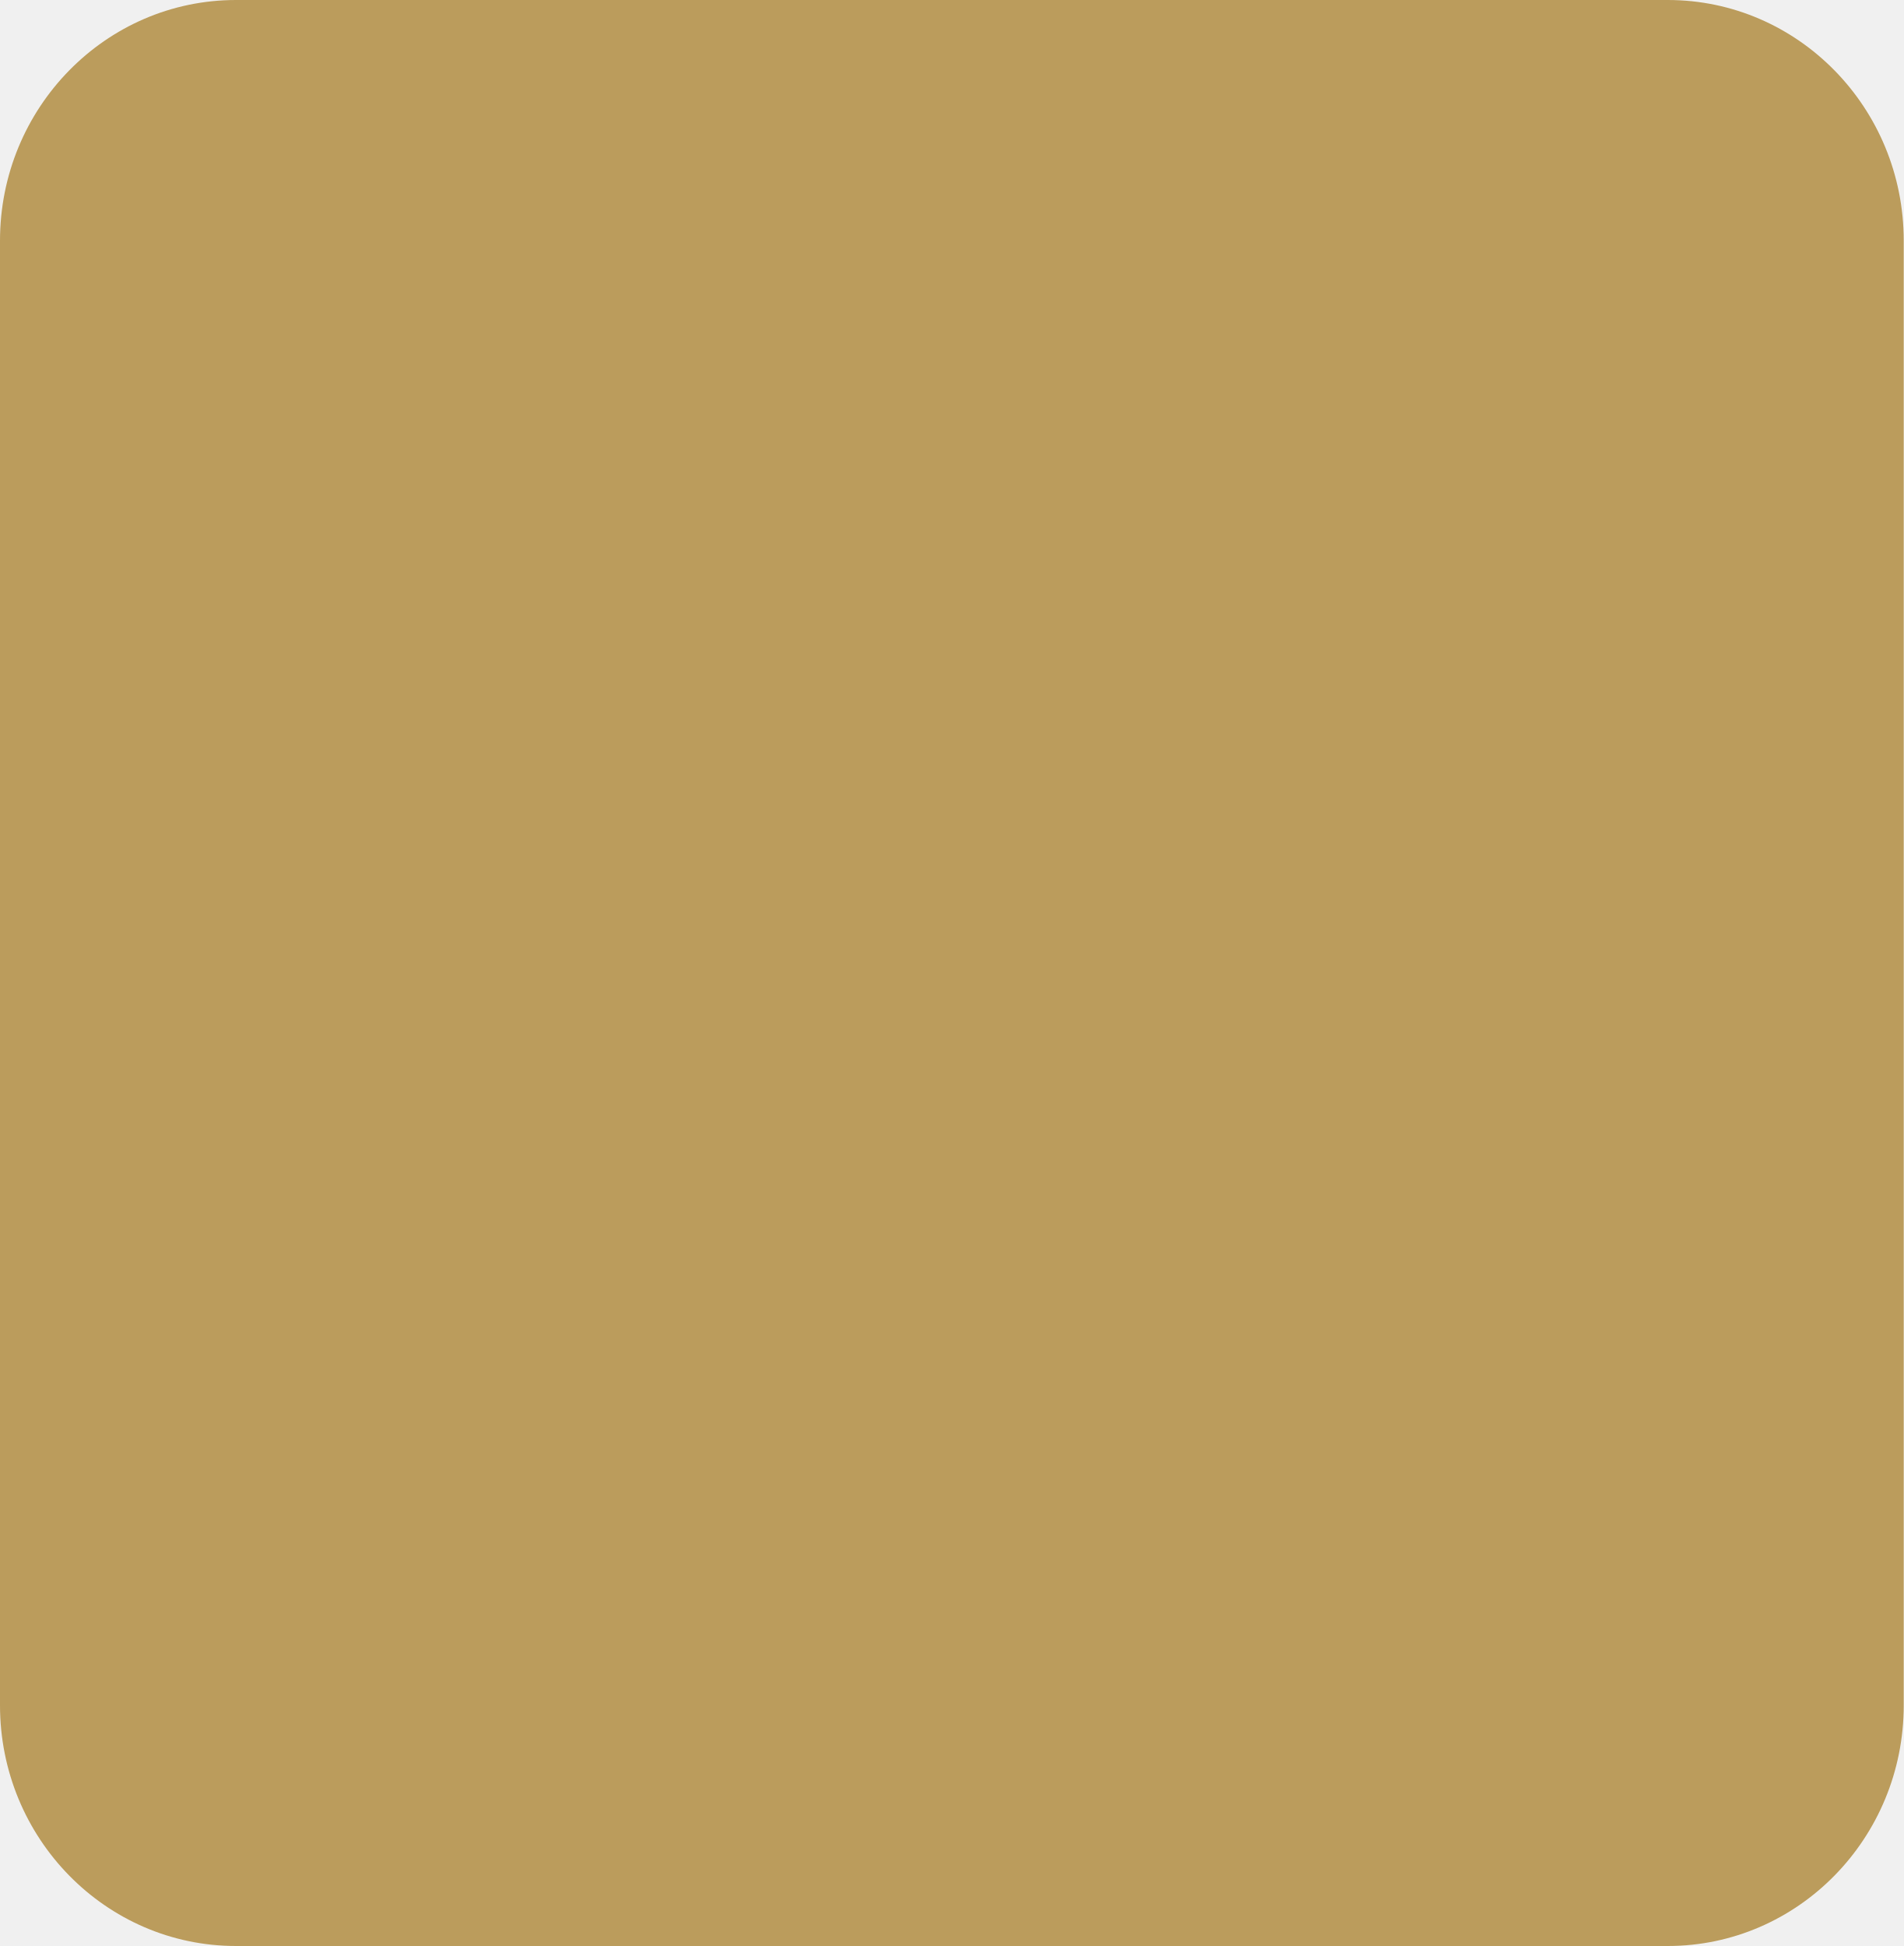
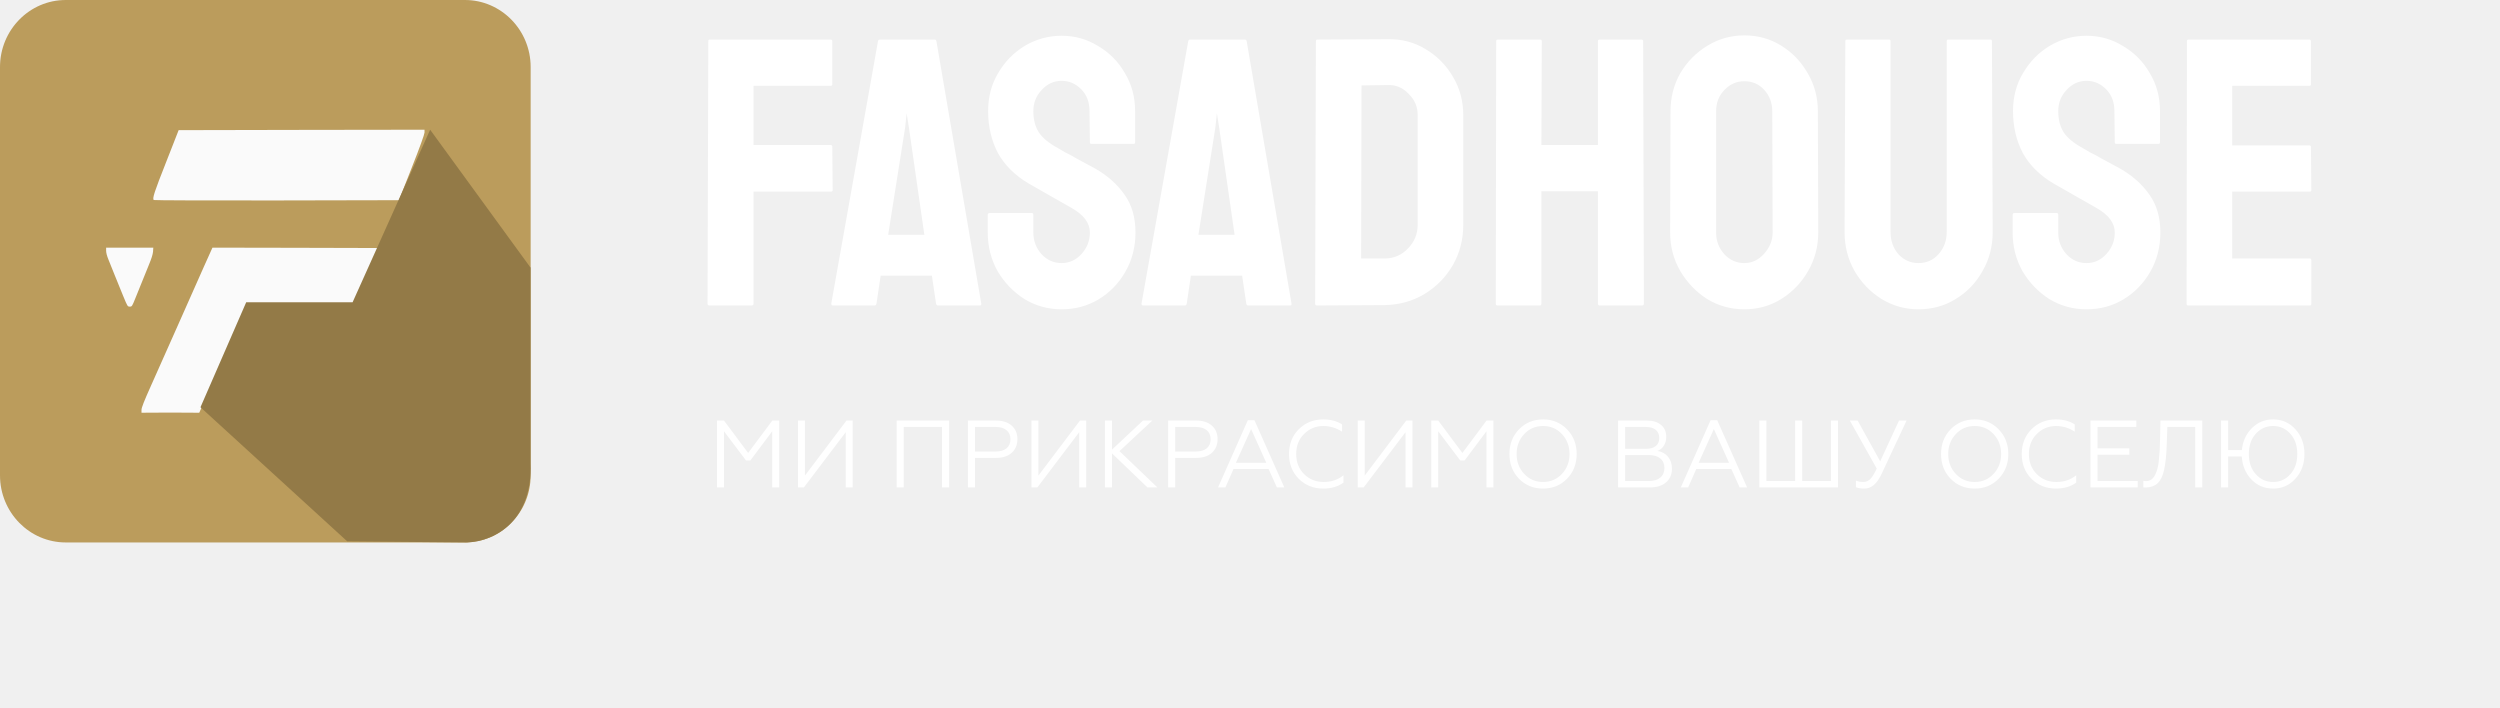
- <svg xmlns="http://www.w3.org/2000/svg" width="45" height="46" viewBox="0 0 45 46" fill="none">
+ <svg xmlns="http://www.w3.org/2000/svg" width="212" height="60" viewBox="0 0 212 60" fill="none">
  <path d="M39.422 0H5.579C2.498 0 0 2.548 0 5.691V40.309C0 43.452 2.498 46 5.579 46H39.422C42.502 46 45 43.452 45 40.309V5.691C45 2.548 42.502 0 39.422 0Z" fill="#BB9C5C" />
+   <path d="M12 34.755C12 34.575 12.208 34.035 12.802 32.713C13.242 31.73 14.264 29.431 15.072 27.614C15.88 25.797 16.871 23.562 17.275 22.65L18.016 21L24.999 21.013L31.981 21.032L32 21.225C32.012 21.366 31.724 22.072 30.953 23.793L29.894 26.169L25.341 26.201L20.788 26.233L18.848 30.6L16.896 35L14.46 34.986L12 34.999V34.755Z" fill="#FAFAFA" />
+   <path d="M10.459 25.132C10.259 24.651 9.94 23.855 9.741 23.368C9.547 22.882 9.302 22.27 9.194 22.007C9.074 21.711 9 21.441 9 21.27V21H11H13L12.977 21.349C12.954 21.579 12.846 21.928 12.63 22.448C12.305 23.23 11.963 24.079 11.479 25.29C11.199 25.987 11.188 26 11.006 26C10.818 26 10.812 25.987 10.459 25.132Z" fill="#FAFAFA" />
+   <path d="M13.035 16.961C12.91 16.82 13.085 16.285 14.073 13.784L15.149 11.037L25.577 11.015L36 11V11.238C35.994 11.393 35.606 12.477 34.912 14.229L33.83 16.976L23.452 16.998C17.743 17.006 13.054 16.991 13.035 16.961Z" fill="#FAFAFA" />
+   <path d="M29.9 25.632L36.476 11L44.992 22.698V39.295C45.175 43.988 42.152 45.904 39.586 46L29.442 45.904L17 34.534L20.878 25.632H29.9Z" fill="#937A47" />
+   <path d="M61.393 41.333H60.802V35.663H61.393L63.443 38.409L65.492 35.663H66.075V41.333H65.484V36.571L63.629 39.049H63.264L61.393 36.571V41.333ZM68.17 41.333H67.668V35.663H68.259V40.329L71.783 35.663H72.309V41.333H71.718V36.651L68.17 41.333ZM76.636 41.333H76.037V35.663H80.484V41.333H79.884V36.206H76.636V41.333ZM82.68 41.333H82.08V35.663H84.462C85.023 35.663 85.466 35.806 85.79 36.093C86.114 36.379 86.276 36.76 86.276 37.235C86.276 37.721 86.114 38.109 85.79 38.401C85.466 38.687 85.023 38.83 84.462 38.83H82.68V41.333ZM82.68 36.206V38.288H84.421C84.821 38.288 85.131 38.199 85.353 38.02C85.574 37.837 85.685 37.58 85.685 37.251C85.685 36.916 85.574 36.66 85.353 36.481C85.137 36.298 84.826 36.206 84.421 36.206H82.68ZM87.969 41.333H87.467V35.663H88.058V40.329L91.582 35.663H92.108V41.333H91.517V36.651L87.969 41.333ZM93.7 35.663H94.3V38.126L96.924 35.663H97.718L94.931 38.255L98.147 41.333H97.305L94.3 38.45V41.333H93.7V35.663ZM99.655 41.333H99.055V35.663H101.437C101.998 35.663 102.441 35.806 102.765 36.093C103.089 36.379 103.251 36.76 103.251 37.235C103.251 37.721 103.089 38.109 102.765 38.401C102.441 38.687 101.998 38.83 101.437 38.83H99.655V41.333ZM99.655 36.206V38.288H101.396C101.796 38.288 102.106 38.199 102.328 38.02C102.549 37.837 102.66 37.58 102.66 37.251C102.66 36.916 102.549 36.66 102.328 36.481C102.112 36.298 101.801 36.206 101.396 36.206H99.655ZM103.914 41.333H103.29L105.817 35.631H106.376L108.911 41.333H108.28L107.575 39.77H104.602L103.914 41.333ZM106.093 36.384L104.805 39.243H107.381L106.093 36.384ZM112.217 41.431C111.391 41.431 110.697 41.155 110.136 40.604C109.585 40.053 109.309 39.352 109.309 38.498C109.309 37.651 109.585 36.951 110.136 36.4C110.692 35.844 111.386 35.566 112.217 35.566C112.833 35.566 113.362 35.706 113.805 35.987V36.603C113.308 36.284 112.782 36.125 112.225 36.125C111.577 36.125 111.029 36.352 110.581 36.805C110.138 37.248 109.917 37.812 109.917 38.498C109.917 39.19 110.138 39.757 110.581 40.199C111.029 40.648 111.583 40.872 112.242 40.872C112.9 40.872 113.462 40.683 113.926 40.305V40.928C113.462 41.263 112.892 41.431 112.217 41.431ZM115.639 41.333H115.137V35.663H115.728V40.329L119.252 35.663H119.778V41.333H119.187V36.651L115.639 41.333ZM121.961 41.333H121.37V35.663H121.961L124.011 38.409L126.06 35.663H126.643V41.333H126.052V36.571L124.197 39.049H123.832L121.961 36.571V41.333ZM128.811 36.408C129.356 35.847 130.037 35.566 130.852 35.566C131.662 35.566 132.34 35.847 132.885 36.408C133.431 36.97 133.703 37.667 133.703 38.498C133.703 39.335 133.431 40.035 132.885 40.596C132.345 41.152 131.668 41.431 130.852 41.431C130.031 41.431 129.351 41.152 128.811 40.596C128.271 40.04 128.001 39.341 128.001 38.498C128.001 37.661 128.271 36.965 128.811 36.408ZM129.257 40.191C129.683 40.645 130.215 40.872 130.852 40.872C131.489 40.872 132.021 40.645 132.448 40.191C132.88 39.732 133.096 39.168 133.096 38.498C133.096 37.829 132.88 37.264 132.448 36.805C132.021 36.352 131.489 36.125 130.852 36.125C130.215 36.125 129.683 36.352 129.257 36.805C128.825 37.264 128.609 37.829 128.609 38.498C128.609 39.168 128.825 39.732 129.257 40.191ZM139.919 41.333H137.214V35.663H139.668C140.171 35.663 140.567 35.788 140.859 36.036C141.151 36.279 141.296 36.614 141.296 37.04C141.296 37.332 141.229 37.583 141.094 37.794C140.964 38.004 140.783 38.153 140.551 38.239C140.929 38.298 141.229 38.463 141.45 38.733C141.672 39.003 141.782 39.343 141.782 39.754C141.782 40.234 141.615 40.618 141.28 40.904C140.945 41.19 140.492 41.333 139.919 41.333ZM137.813 38.587V40.791H139.814C140.235 40.791 140.562 40.693 140.794 40.499C141.026 40.305 141.143 40.032 141.143 39.681C141.143 39.335 141.026 39.068 140.794 38.879C140.562 38.685 140.235 38.587 139.814 38.587H137.813ZM137.813 36.206V38.061H139.571C139.933 38.061 140.211 37.983 140.405 37.826C140.605 37.669 140.705 37.443 140.705 37.146C140.705 36.843 140.605 36.611 140.405 36.449C140.211 36.287 139.933 36.206 139.571 36.206H137.813ZM143.156 41.333H142.532L145.06 35.631H145.618L148.154 41.333H147.522L146.817 39.77H143.845L143.156 41.333ZM145.335 36.384L144.047 39.243H146.623L145.335 36.384ZM155.265 35.663H155.864V41.333H149.19V35.663H149.789V40.791H152.227V35.663H152.827V40.791H155.265V35.663ZM158.096 41.431C157.804 41.431 157.567 41.393 157.383 41.317V40.758C157.577 40.834 157.783 40.872 157.999 40.872C158.285 40.872 158.517 40.753 158.695 40.515C158.782 40.402 158.857 40.288 158.922 40.175C158.96 40.11 159.035 39.964 159.149 39.738L156.865 35.663H157.529L159.44 39.122L161.036 35.663H161.676L159.586 40.135C159.37 40.593 159.141 40.926 158.898 41.131C158.66 41.331 158.393 41.431 158.096 41.431ZM165.411 36.408C165.957 35.847 166.637 35.566 167.453 35.566C168.263 35.566 168.94 35.847 169.486 36.408C170.031 36.97 170.304 37.667 170.304 38.498C170.304 39.335 170.031 40.035 169.486 40.596C168.946 41.152 168.268 41.431 167.453 41.431C166.632 41.431 165.951 41.152 165.411 40.596C164.871 40.04 164.601 39.341 164.601 38.498C164.601 37.661 164.871 36.965 165.411 36.408ZM165.857 40.191C166.283 40.645 166.815 40.872 167.453 40.872C168.09 40.872 168.622 40.645 169.048 40.191C169.48 39.732 169.696 39.168 169.696 38.498C169.696 37.829 169.48 37.264 169.048 36.805C168.622 36.352 168.09 36.125 167.453 36.125C166.815 36.125 166.283 36.352 165.857 36.805C165.425 37.264 165.209 37.829 165.209 38.498C165.209 39.168 165.425 39.732 165.857 40.191ZM174.352 41.431C173.525 41.431 172.831 41.155 172.27 40.604C171.719 40.053 171.444 39.352 171.444 38.498C171.444 37.651 171.719 36.951 172.27 36.4C172.826 35.844 173.52 35.566 174.352 35.566C174.967 35.566 175.496 35.706 175.939 35.987V36.603C175.442 36.284 174.916 36.125 174.36 36.125C173.712 36.125 173.164 36.352 172.715 36.805C172.273 37.248 172.051 37.812 172.051 38.498C172.051 39.19 172.273 39.757 172.715 40.199C173.164 40.648 173.717 40.872 174.376 40.872C175.035 40.872 175.596 40.683 176.061 40.305V40.928C175.596 41.263 175.027 41.431 174.352 41.431ZM181.281 41.333H177.271V35.663H181.159V36.206H177.87V38.02H180.568V38.563H177.87V40.791H181.281V41.333ZM181.756 41.333V40.782C181.81 40.793 181.885 40.799 181.982 40.799C182.231 40.799 182.428 40.712 182.574 40.539C182.725 40.367 182.846 40.116 182.938 39.786C183.003 39.565 183.046 39.322 183.068 39.057C183.1 38.755 183.124 38.469 183.141 38.199C183.151 37.999 183.162 37.669 183.173 37.21L183.205 35.663H186.753V41.333H186.154V36.206H183.789L183.748 37.502C183.716 38.566 183.635 39.365 183.505 39.9C183.392 40.386 183.214 40.745 182.971 40.977C182.733 41.204 182.404 41.325 181.982 41.341C181.858 41.341 181.783 41.339 181.756 41.333ZM192.76 41.431C192.031 41.431 191.418 41.174 190.921 40.661C190.424 40.137 190.152 39.486 190.103 38.709H188.945V41.333H188.345V35.663H188.945V38.166H190.111C190.181 37.421 190.465 36.8 190.962 36.303C191.453 35.812 192.052 35.566 192.76 35.566C193.521 35.566 194.153 35.847 194.655 36.408C195.163 36.965 195.417 37.661 195.417 38.498C195.417 39.335 195.163 40.032 194.655 40.588C194.153 41.15 193.521 41.431 192.76 41.431ZM191.294 40.215C191.688 40.653 192.177 40.872 192.76 40.872C193.343 40.872 193.829 40.653 194.218 40.215C194.612 39.783 194.809 39.211 194.809 38.498C194.809 37.785 194.612 37.213 194.218 36.781C193.829 36.344 193.343 36.125 192.76 36.125C192.177 36.125 191.688 36.344 191.294 36.781C190.899 37.213 190.702 37.785 190.702 38.498C190.702 39.211 190.899 39.783 191.294 40.215Z" fill="white" />
+   <path d="M60.16 25.905C60.053 25.905 60 25.851 60 25.743L60.064 3.486C60.064 3.4 60.106 3.356 60.192 3.356H70.418C70.525 3.356 70.578 3.4 70.578 3.486V7.147C70.578 7.233 70.535 7.276 70.45 7.276H63.899V12.298H70.45C70.535 12.298 70.578 12.352 70.578 12.46L70.61 16.121C70.61 16.207 70.557 16.25 70.45 16.25H63.899V25.743C63.899 25.851 63.846 25.905 63.739 25.905H60.16ZM70.492 25.743L74.455 3.486C74.476 3.4 74.529 3.356 74.614 3.356H79.248C79.334 3.356 79.387 3.4 79.408 3.486L83.211 25.743C83.232 25.851 83.19 25.905 83.083 25.905H79.536C79.451 25.905 79.397 25.851 79.376 25.743L79.025 23.378H74.678L74.327 25.743C74.305 25.851 74.252 25.905 74.167 25.905H70.62C70.534 25.905 70.492 25.851 70.492 25.743ZM75.317 19.912H78.385L77.075 10.808L76.883 9.609L76.756 10.808L75.317 19.912ZM90.025 26.229C88.875 26.229 87.82 25.938 86.861 25.354C85.924 24.75 85.168 23.961 84.592 22.989C84.038 21.996 83.761 20.905 83.761 19.717V18.227C83.761 18.119 83.815 18.065 83.921 18.065H87.501C87.586 18.065 87.628 18.119 87.628 18.227V19.717C87.628 20.43 87.863 21.046 88.331 21.564C88.8 22.061 89.365 22.309 90.025 22.309C90.686 22.309 91.25 22.05 91.719 21.531C92.188 21.013 92.422 20.408 92.422 19.717C92.422 18.918 91.911 18.227 90.888 17.644C90.547 17.449 90.014 17.147 89.29 16.736C88.566 16.326 87.884 15.937 87.245 15.57C86.073 14.879 85.2 14.015 84.624 12.978C84.07 11.92 83.793 10.732 83.793 9.415C83.793 8.205 84.081 7.125 84.656 6.175C85.231 5.203 85.988 4.436 86.925 3.875C87.884 3.313 88.917 3.032 90.025 3.032C91.154 3.032 92.188 3.324 93.125 3.907C94.084 4.469 94.84 5.235 95.394 6.207C95.969 7.158 96.257 8.227 96.257 9.415V12.071C96.257 12.158 96.214 12.201 96.129 12.201H92.55C92.465 12.201 92.422 12.158 92.422 12.071L92.39 9.415C92.39 8.659 92.156 8.043 91.687 7.568C91.218 7.093 90.664 6.855 90.025 6.855C89.365 6.855 88.8 7.114 88.331 7.633C87.863 8.13 87.628 8.724 87.628 9.415C87.628 10.127 87.778 10.721 88.076 11.197C88.374 11.672 88.917 12.125 89.706 12.557C89.812 12.622 90.014 12.741 90.313 12.914C90.632 13.065 90.973 13.248 91.335 13.464C91.698 13.659 92.017 13.832 92.294 13.983C92.592 14.134 92.773 14.231 92.837 14.274C93.903 14.879 94.744 15.624 95.362 16.51C95.98 17.374 96.289 18.443 96.289 19.717C96.289 20.948 96.001 22.061 95.426 23.054C94.872 24.026 94.116 24.803 93.157 25.387C92.219 25.948 91.176 26.229 90.025 26.229ZM96.801 25.743L100.763 3.486C100.785 3.4 100.838 3.356 100.923 3.356H105.557C105.642 3.356 105.695 3.4 105.717 3.486L109.52 25.743C109.541 25.851 109.498 25.905 109.392 25.905H105.845C105.759 25.905 105.706 25.851 105.685 25.743L105.333 23.378H100.987L100.636 25.743C100.614 25.851 100.561 25.905 100.476 25.905H96.928C96.843 25.905 96.801 25.851 96.801 25.743ZM101.626 19.912H104.694L103.384 10.808L103.192 9.609L103.064 10.808L101.626 19.912ZM111.685 25.905C111.579 25.905 111.525 25.851 111.525 25.743L111.589 3.486C111.589 3.4 111.632 3.356 111.717 3.356L117.693 3.324C118.865 3.302 119.93 3.583 120.889 4.166C121.869 4.749 122.647 5.538 123.222 6.531C123.797 7.503 124.085 8.583 124.085 9.771V19.069C124.085 20.322 123.786 21.467 123.19 22.503C122.593 23.518 121.794 24.328 120.793 24.933C119.792 25.538 118.663 25.851 117.406 25.873L111.685 25.905ZM115.424 21.92H117.406C118.194 21.92 118.854 21.639 119.387 21.078C119.941 20.516 120.218 19.847 120.218 19.069V9.739C120.218 9.048 119.962 8.454 119.451 7.957C118.961 7.438 118.375 7.19 117.693 7.212L115.456 7.244L115.424 21.92ZM126.972 25.905C126.886 25.905 126.844 25.851 126.844 25.743L126.876 3.486C126.876 3.4 126.929 3.356 127.035 3.356H130.583C130.689 3.356 130.743 3.4 130.743 3.486L130.711 12.298H135.504V3.486C135.504 3.4 135.547 3.356 135.632 3.356H139.179C139.286 3.356 139.339 3.4 139.339 3.486L139.403 25.743C139.403 25.851 139.35 25.905 139.243 25.905H135.664C135.557 25.905 135.504 25.851 135.504 25.743V16.218H130.711V25.743C130.711 25.851 130.668 25.905 130.583 25.905H126.972ZM147.923 26.229C146.773 26.229 145.718 25.938 144.759 25.354C143.822 24.75 143.066 23.961 142.49 22.989C141.915 21.996 141.628 20.905 141.628 19.717L141.659 9.447C141.659 8.259 141.936 7.179 142.49 6.207C143.066 5.235 143.833 4.458 144.791 3.875C145.75 3.292 146.794 3 147.923 3C149.074 3 150.118 3.292 151.055 3.875C151.992 4.458 152.738 5.235 153.292 6.207C153.867 7.179 154.155 8.259 154.155 9.447L154.187 19.717C154.187 20.905 153.899 21.996 153.324 22.989C152.77 23.961 152.014 24.75 151.055 25.354C150.118 25.938 149.074 26.229 147.923 26.229ZM147.923 22.309C148.562 22.309 149.116 22.05 149.585 21.531C150.075 20.991 150.32 20.387 150.32 19.717L150.288 9.447C150.288 8.734 150.064 8.13 149.617 7.633C149.169 7.136 148.605 6.888 147.923 6.888C147.263 6.888 146.698 7.136 146.229 7.633C145.761 8.108 145.526 8.713 145.526 9.447V19.717C145.526 20.43 145.761 21.046 146.229 21.564C146.698 22.061 147.263 22.309 147.923 22.309ZM162.684 26.229C161.555 26.229 160.511 25.938 159.552 25.354C158.593 24.75 157.826 23.95 157.251 22.957C156.697 21.963 156.42 20.873 156.42 19.685L156.484 3.486C156.484 3.4 156.527 3.356 156.612 3.356H160.191C160.277 3.356 160.319 3.4 160.319 3.486V19.685C160.319 20.419 160.543 21.046 160.99 21.564C161.459 22.061 162.024 22.309 162.684 22.309C163.366 22.309 163.93 22.061 164.378 21.564C164.846 21.046 165.081 20.419 165.081 19.685V3.486C165.081 3.4 165.123 3.356 165.209 3.356H168.788C168.873 3.356 168.916 3.4 168.916 3.486L168.98 19.685C168.98 20.894 168.692 21.996 168.117 22.989C167.563 23.983 166.807 24.771 165.848 25.354C164.91 25.938 163.856 26.229 162.684 26.229ZM176.936 26.229C175.785 26.229 174.731 25.938 173.772 25.354C172.835 24.75 172.078 23.961 171.503 22.989C170.949 21.996 170.672 20.905 170.672 19.717V18.227C170.672 18.119 170.725 18.065 170.832 18.065H174.411C174.496 18.065 174.539 18.119 174.539 18.227V19.717C174.539 20.43 174.773 21.046 175.242 21.564C175.711 22.061 176.275 22.309 176.936 22.309C177.596 22.309 178.161 22.05 178.629 21.531C179.098 21.013 179.333 20.408 179.333 19.717C179.333 18.918 178.821 18.227 177.799 17.644C177.458 17.449 176.925 17.147 176.201 16.736C175.476 16.326 174.795 15.937 174.155 15.57C172.984 14.879 172.11 14.015 171.535 12.978C170.981 11.92 170.704 10.732 170.704 9.415C170.704 8.205 170.992 7.125 171.567 6.175C172.142 5.203 172.898 4.436 173.836 3.875C174.795 3.313 175.828 3.032 176.936 3.032C178.065 3.032 179.098 3.324 180.036 3.907C180.994 4.469 181.751 5.235 182.305 6.207C182.88 7.158 183.167 8.227 183.167 9.415V12.071C183.167 12.158 183.125 12.201 183.04 12.201H179.46C179.375 12.201 179.333 12.158 179.333 12.071L179.301 9.415C179.301 8.659 179.066 8.043 178.598 7.568C178.129 7.093 177.575 6.855 176.936 6.855C176.275 6.855 175.711 7.114 175.242 7.633C174.773 8.13 174.539 8.724 174.539 9.415C174.539 10.127 174.688 10.721 174.986 11.197C175.285 11.672 175.828 12.125 176.616 12.557C176.723 12.622 176.925 12.741 177.223 12.914C177.543 13.065 177.884 13.248 178.246 13.464C178.608 13.659 178.928 13.832 179.205 13.983C179.503 14.134 179.684 14.231 179.748 14.274C180.813 14.879 181.655 15.624 182.273 16.51C182.89 17.374 183.199 18.443 183.199 19.717C183.199 20.948 182.912 22.061 182.337 23.054C181.783 24.026 181.026 24.803 180.068 25.387C179.13 25.948 178.086 26.229 176.936 26.229ZM185.55 25.905C185.465 25.905 185.422 25.851 185.422 25.743L185.454 3.486C185.454 3.4 185.497 3.356 185.582 3.356H195.84C195.925 3.356 195.968 3.41 195.968 3.518V7.147C195.968 7.233 195.925 7.276 195.84 7.276H189.289V12.33H195.84C195.925 12.33 195.968 12.374 195.968 12.46L196 16.121C196 16.207 195.957 16.25 195.872 16.25H189.289V21.92H195.872C195.957 21.92 196 21.974 196 22.082V25.776C196 25.862 195.957 25.905 195.872 25.905H185.55Z" fill="white" />
</svg>
